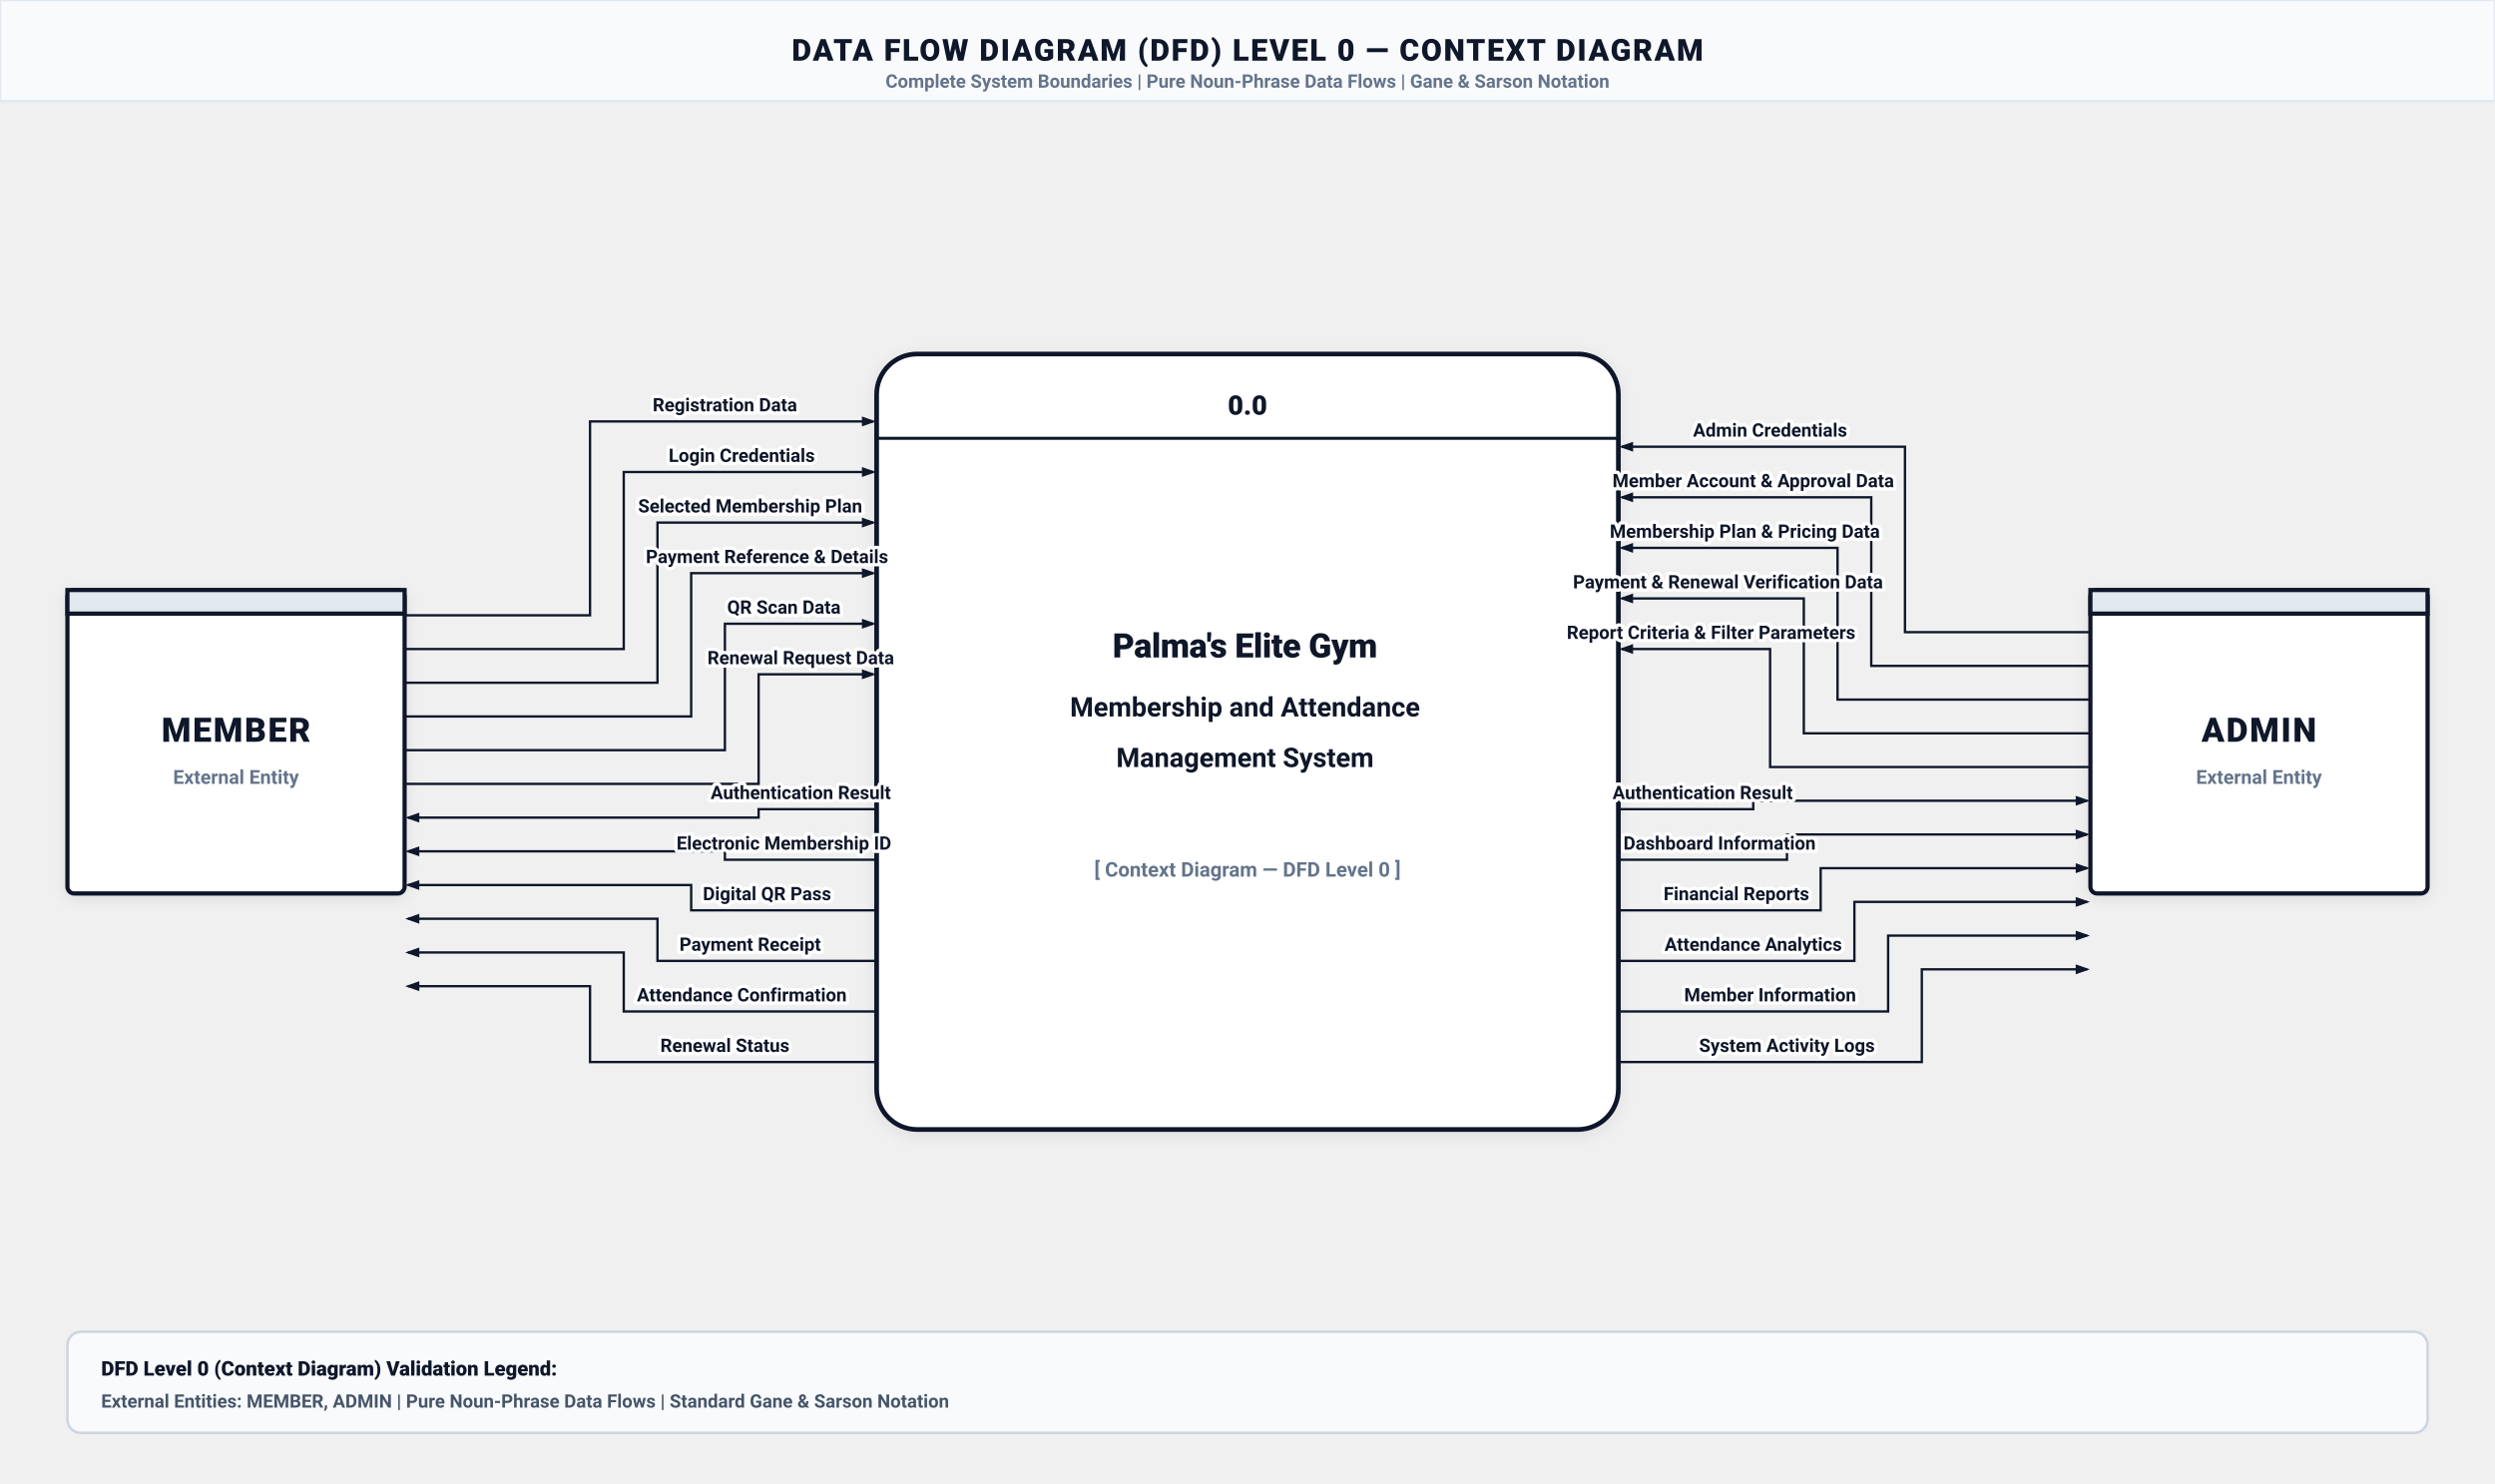
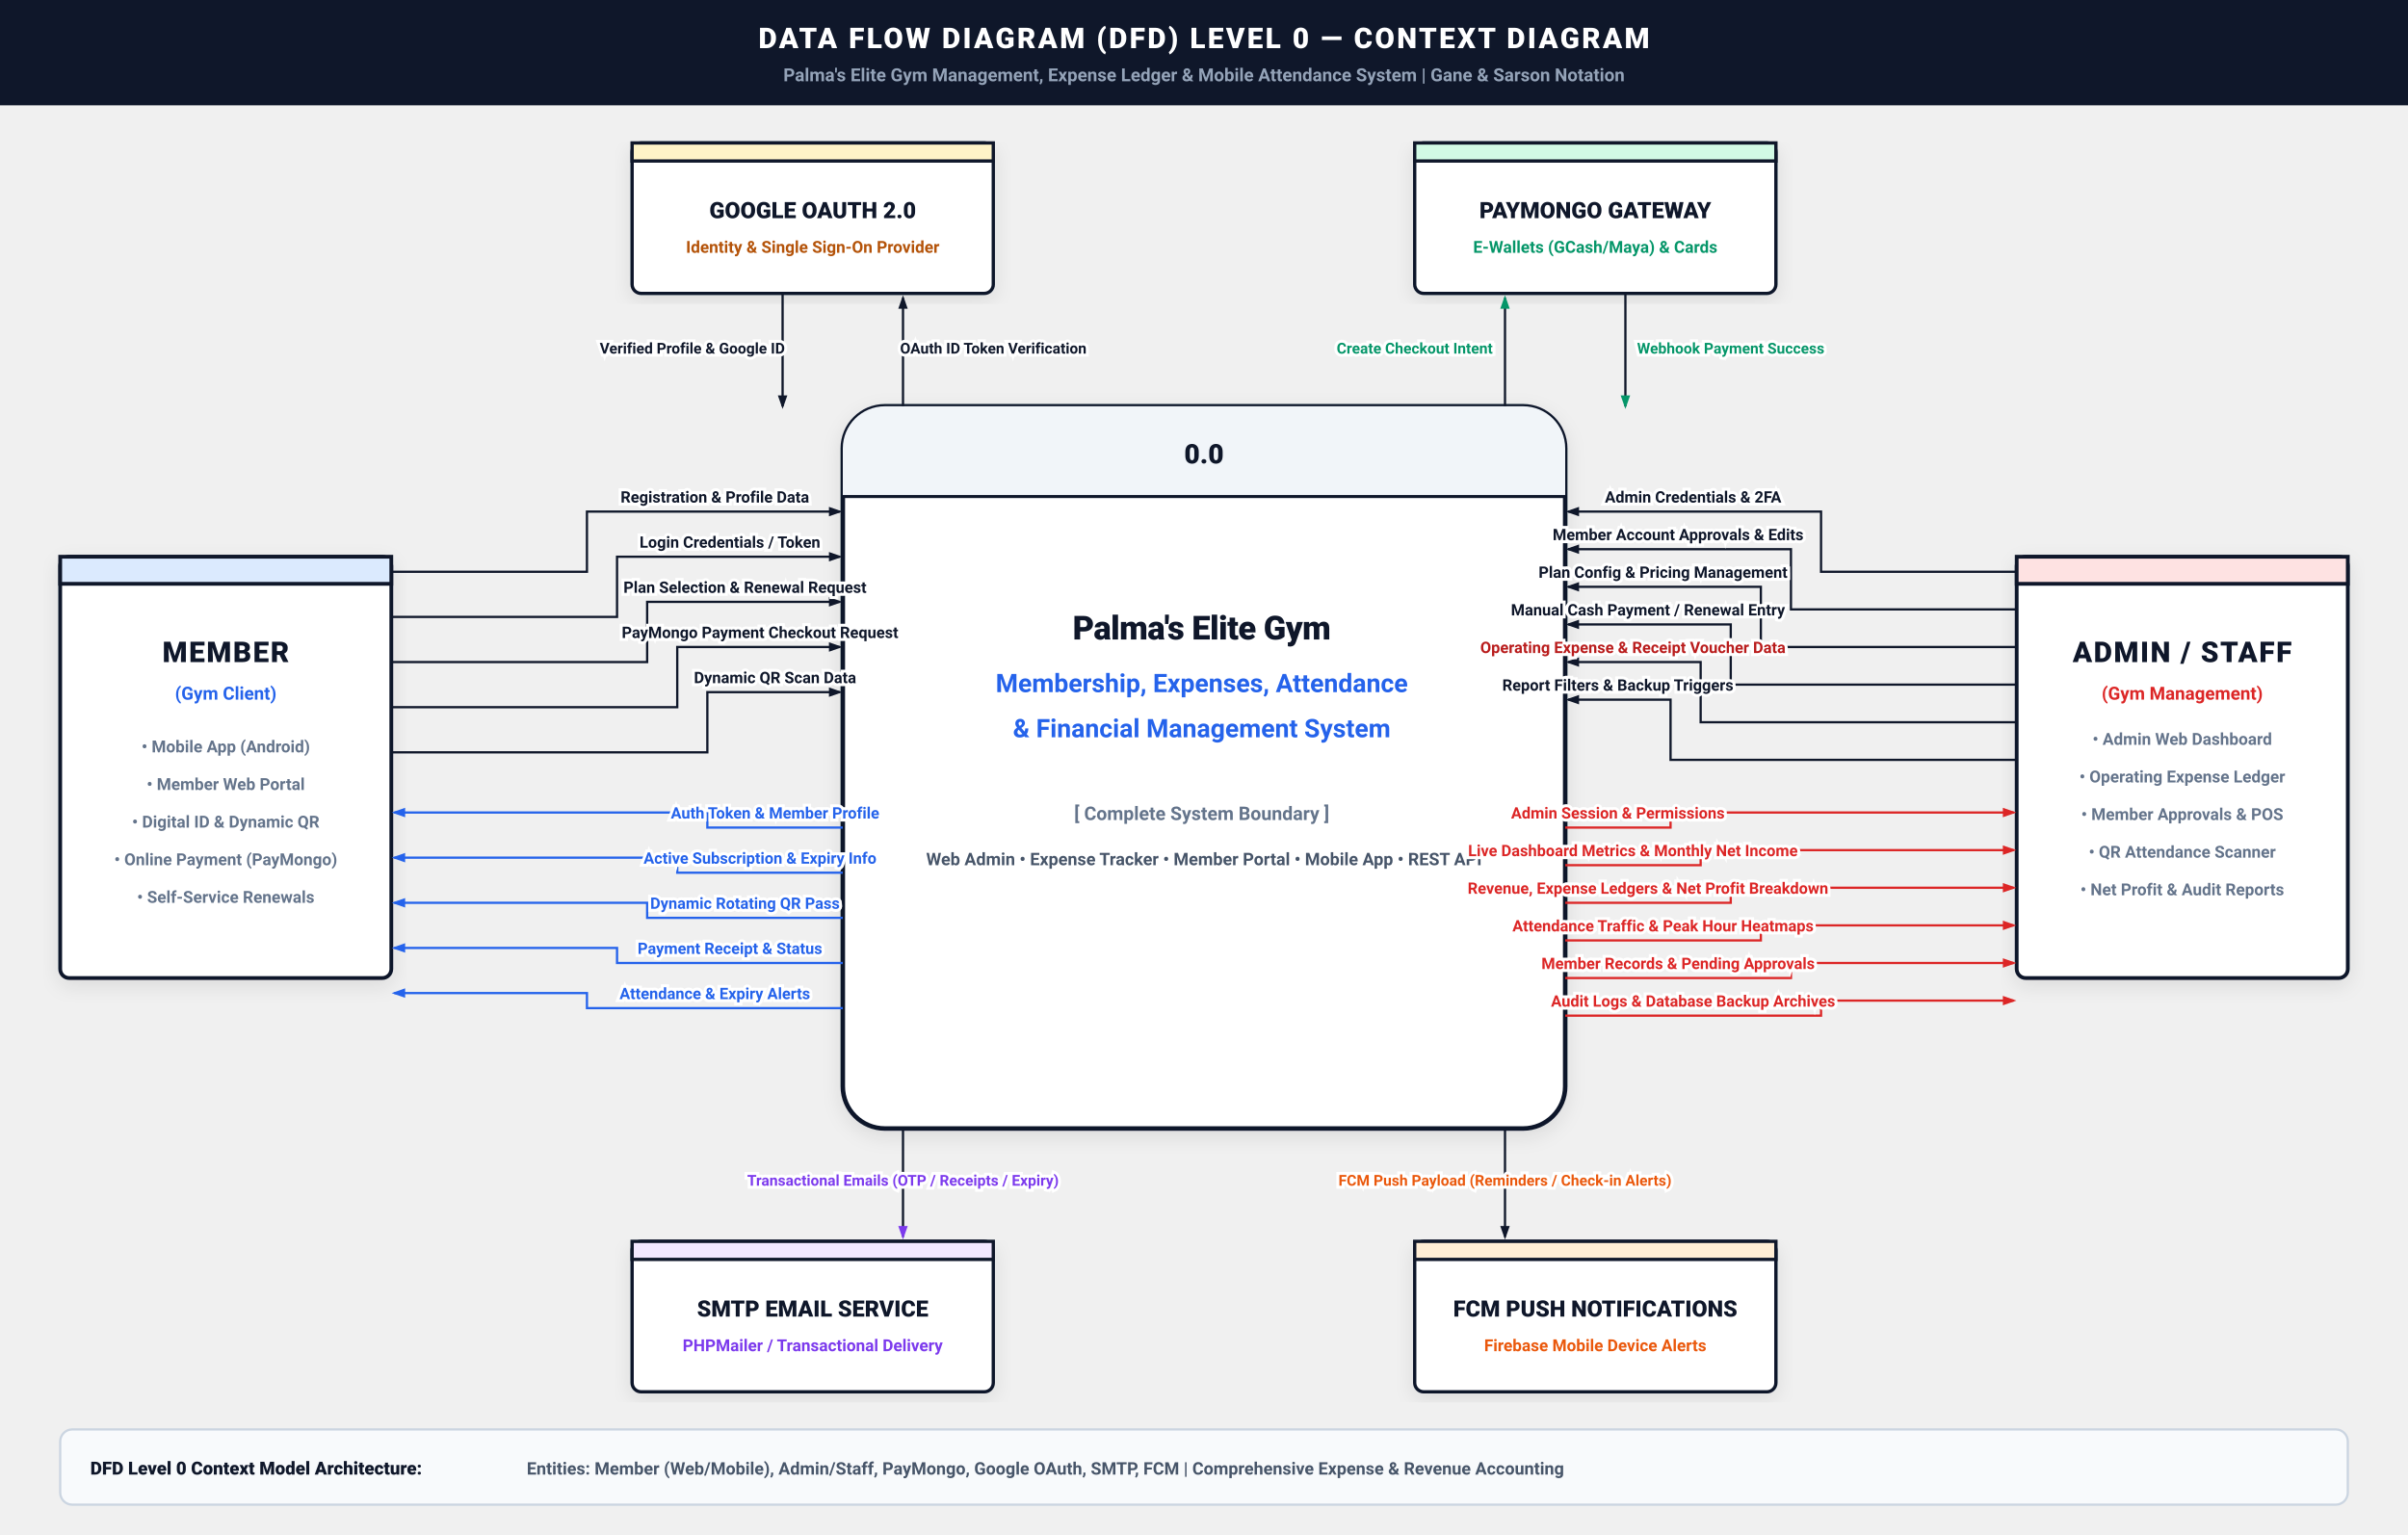
- <svg xmlns="http://www.w3.org/2000/svg" viewBox="0 0 1480 880" width="100%" height="100%" style="background:#ffffff; font-family:'Segoe UI', -apple-system, BlinkMacSystemFont, Roboto, Helvetica, Arial, sans-serif;">
+ <svg xmlns="http://www.w3.org/2000/svg" viewBox="0 0 1600 1020" width="100%" height="100%" style="background:#ffffff; font-family:'Segoe UI', -apple-system, BlinkMacSystemFont, Roboto, Helvetica, Arial, sans-serif;">
  <defs>
    <marker id="arrow" viewBox="0 0 10 10" refX="8" refY="5" markerWidth="6" markerHeight="6" orient="auto-start-reverse">
      <path d="M 0 1.5 L 10 5 L 0 8.5 z" fill="#0f172a" />
    </marker>
-     <filter id="card-shadow" x="-4%" y="-4%" width="108%" height="110%">
-       <feDropShadow dx="0" dy="2" stdDeviation="4" flood-color="#0f172a" flood-opacity="0.08" />
+     <marker id="arrow-blue" viewBox="0 0 10 10" refX="8" refY="5" markerWidth="6" markerHeight="6" orient="auto-start-reverse">
+       <path d="M 0 1.5 L 10 5 L 0 8.5 z" fill="#2563eb" />
+     </marker>
+     <marker id="arrow-green" viewBox="0 0 10 10" refX="8" refY="5" markerWidth="6" markerHeight="6" orient="auto-start-reverse">
+       <path d="M 0 1.5 L 10 5 L 0 8.5 z" fill="#059669" />
+     </marker>
+     <marker id="arrow-purple" viewBox="0 0 10 10" refX="8" refY="5" markerWidth="6" markerHeight="6" orient="auto-start-reverse">
+       <path d="M 0 1.5 L 10 5 L 0 8.5 z" fill="#7c3aed" />
+     </marker>
+     <marker id="arrow-red" viewBox="0 0 10 10" refX="8" refY="5" markerWidth="6" markerHeight="6" orient="auto-start-reverse">
+       <path d="M 0 1.5 L 10 5 L 0 8.5 z" fill="#dc2626" />
+     </marker>
+     <filter id="card-shadow" x="-5%" y="-5%" width="110%" height="112%">
+       <feDropShadow dx="0" dy="4" stdDeviation="6" flood-color="#0f172a" flood-opacity="0.09" />
    </filter>
  </defs>
-   <rect x="0" y="0" width="1480" height="60" fill="#f8fafc" stroke="#e2e8f0" stroke-width="1.5" />
-   <text x="740" y="36" text-anchor="middle" font-size="18" font-weight="800" fill="#0f172a" letter-spacing="1">DATA FLOW DIAGRAM (DFD) LEVEL 0 — CONTEXT DIAGRAM</text>
-   <text x="740" y="52" text-anchor="middle" font-size="11" font-weight="600" fill="#64748b">Complete System Boundaries | Pure Noun-Phrase Data Flows | Gane &amp; Sarson Notation</text>
-   <g id="entity-member">
-     <rect x="40" y="350" width="200" height="180" rx="4" fill="#ffffff" stroke="#0f172a" stroke-width="2.5" filter="url(#card-shadow)" />
-     <rect x="40" y="350" width="200" height="14" fill="#e2e8f0" stroke="#0f172a" stroke-width="2.5" />
-     <text x="140" y="440" text-anchor="middle" font-size="20" font-weight="800" fill="#0f172a" letter-spacing="1">MEMBER</text>
-     <text x="140" y="465" text-anchor="middle" font-size="11.5" font-weight="600" fill="#64748b">External Entity</text>
-   </g>
+   <rect x="0" y="0" width="1600" height="70" fill="#0f172a" />
+   <text x="800" y="32" text-anchor="middle" font-size="19" font-weight="800" fill="#ffffff" letter-spacing="1.5">DATA FLOW DIAGRAM (DFD) LEVEL 0 — CONTEXT DIAGRAM</text>
+   <text x="800" y="54" text-anchor="middle" font-size="12" font-weight="600" fill="#94a3b8">Palma's Elite Gym Management, Expense Ledger &amp; Mobile Attendance System | Gane &amp; Sarson Notation</text>
  <g id="center-system">
-     <rect x="520" y="210" width="440" height="460" rx="24" fill="#ffffff" stroke="#0f172a" stroke-width="2.8" filter="url(#card-shadow)" />
-     <line x1="520" y1="260" x2="960" y2="260" stroke="#0f172a" stroke-width="1.8" />
-     <text x="740" y="246" text-anchor="middle" font-size="16" font-weight="800" fill="#0f172a">0.0</text>
+     <rect x="560" y="270" width="480" height="480" rx="28" fill="#ffffff" stroke="#0f172a" stroke-width="3" filter="url(#card-shadow)" />
+     <rect x="560" y="270" width="480" height="60" rx="28" fill="#f1f5f9" />
+     <rect x="560" y="300" width="480" height="30" fill="#f1f5f9" />
+     <line x1="560" y1="330" x2="1040" y2="330" stroke="#0f172a" stroke-width="2" />
+     <text x="800" y="308" text-anchor="middle" font-size="18" font-weight="800" fill="#0f172a">0.0</text>
    <text text-anchor="middle" fill="#0f172a">
-       <tspan x="740" y="390" font-size="20" font-weight="800" letter-spacing="-0.2">Palma's Elite Gym</tspan>
-       <tspan x="740" y="425" font-size="16" font-weight="700">Membership and Attendance</tspan>
-       <tspan x="740" y="455" font-size="16" font-weight="700">Management System</tspan>
-       <tspan x="740" y="520" font-size="12" font-weight="700" fill="#64748b">[ Context Diagram — DFD Level 0 ]</tspan>
+       <tspan x="800" y="425" font-size="22" font-weight="800" letter-spacing="-0.3">Palma's Elite Gym</tspan>
+       <tspan x="800" y="460" font-size="17" font-weight="700" fill="#2563eb">Membership, Expenses, Attendance</tspan>
+       <tspan x="800" y="490" font-size="17" font-weight="700" fill="#2563eb">&amp; Financial Management System</tspan>
+       <tspan x="800" y="545" font-size="12.5" font-weight="700" fill="#64748b">[ Complete System Boundary ]</tspan>
+       <tspan x="800" y="575" font-size="11.5" font-weight="600" fill="#475569">Web Admin • Expense Tracker • Member Portal • Mobile App • REST API</tspan>
    </text>
  </g>
+   <g id="entity-member">
+     <rect x="40" y="370" width="220" height="280" rx="6" fill="#ffffff" stroke="#0f172a" stroke-width="2.5" filter="url(#card-shadow)" />
+     <rect x="40" y="370" width="220" height="18" fill="#dbeafe" stroke="#0f172a" stroke-width="2.5" />
+     <text x="150" y="440" text-anchor="middle" font-size="19" font-weight="800" fill="#0f172a" letter-spacing="1">MEMBER</text>
+     <text x="150" y="465" text-anchor="middle" font-size="12" font-weight="700" fill="#2563eb">(Gym Client)</text>
+     <text x="150" y="500" text-anchor="middle" font-size="11" font-weight="600" fill="#64748b">• Mobile App (Android)</text>
+     <text x="150" y="525" text-anchor="middle" font-size="11" font-weight="600" fill="#64748b">• Member Web Portal</text>
+     <text x="150" y="550" text-anchor="middle" font-size="11" font-weight="600" fill="#64748b">• Digital ID &amp; Dynamic QR</text>
+     <text x="150" y="575" text-anchor="middle" font-size="11" font-weight="600" fill="#64748b">• Online Payment (PayMongo)</text>
+     <text x="150" y="600" text-anchor="middle" font-size="11" font-weight="600" fill="#64748b">• Self-Service Renewals</text>
+   </g>
  <g id="entity-admin">
-     <rect x="1240" y="350" width="200" height="180" rx="4" fill="#ffffff" stroke="#0f172a" stroke-width="2.5" filter="url(#card-shadow)" />
-     <rect x="1240" y="350" width="200" height="14" fill="#e2e8f0" stroke="#0f172a" stroke-width="2.5" />
-     <text x="1340" y="440" text-anchor="middle" font-size="20" font-weight="800" fill="#0f172a" letter-spacing="1">ADMIN</text>
-     <text x="1340" y="465" text-anchor="middle" font-size="11.5" font-weight="600" fill="#64748b">External Entity</text>
+     <rect x="1340" y="370" width="220" height="280" rx="6" fill="#ffffff" stroke="#0f172a" stroke-width="2.5" filter="url(#card-shadow)" />
+     <rect x="1340" y="370" width="220" height="18" fill="#fee2e2" stroke="#0f172a" stroke-width="2.5" />
+     <text x="1450" y="440" text-anchor="middle" font-size="19" font-weight="800" fill="#0f172a" letter-spacing="1">ADMIN / STAFF</text>
+     <text x="1450" y="465" text-anchor="middle" font-size="12" font-weight="700" fill="#dc2626">(Gym Management)</text>
+     <text x="1450" y="495" text-anchor="middle" font-size="11" font-weight="600" fill="#64748b">• Admin Web Dashboard</text>
+     <text x="1450" y="520" text-anchor="middle" font-size="11" font-weight="600" fill="#64748b">• Operating Expense Ledger</text>
+     <text x="1450" y="545" text-anchor="middle" font-size="11" font-weight="600" fill="#64748b">• Member Approvals &amp; POS</text>
+     <text x="1450" y="570" text-anchor="middle" font-size="11" font-weight="600" fill="#64748b">• QR Attendance Scanner</text>
+     <text x="1450" y="595" text-anchor="middle" font-size="11" font-weight="600" fill="#64748b">• Net Profit &amp; Audit Reports</text>
  </g>
-   <g stroke="#0f172a" stroke-width="1.4" fill="none">
-     <path d="M 240 365 L 350 365 L 350 250 L 518 250" marker-end="url(#arrow)" />
-     <path d="M 240 385 L 370 385 L 370 280 L 518 280" marker-end="url(#arrow)" />
-     <path d="M 240 405 L 390 405 L 390 310 L 518 310" marker-end="url(#arrow)" />
-     <path d="M 240 425 L 410 425 L 410 340 L 518 340" marker-end="url(#arrow)" />
-     <path d="M 240 445 L 430 445 L 430 370 L 518 370" marker-end="url(#arrow)" />
-     <path d="M 240 465 L 450 465 L 450 400 L 518 400" marker-end="url(#arrow)" />
+   <g id="entity-google">
+     <rect x="420" y="95" width="240" height="100" rx="6" fill="#ffffff" stroke="#0f172a" stroke-width="2.2" filter="url(#card-shadow)" />
+     <rect x="420" y="95" width="240" height="12" fill="#fef3c7" stroke="#0f172a" stroke-width="2.2" />
+     <text x="540" y="145" text-anchor="middle" font-size="15" font-weight="800" fill="#0f172a">GOOGLE OAUTH 2.0</text>
+     <text x="540" y="168" text-anchor="middle" font-size="11" font-weight="600" fill="#b45309">Identity &amp; Single Sign-On Provider</text>
  </g>
-   <g font-size="11" font-weight="700" fill="#0f172a" text-anchor="middle">
-     <text x="430" y="244" style="paint-order: stroke fill; stroke: #ffffff; stroke-width: 4px; stroke-linejoin: round;">Registration Data</text>
-     <text x="440" y="274" style="paint-order: stroke fill; stroke: #ffffff; stroke-width: 4px; stroke-linejoin: round;">Login Credentials</text>
-     <text x="445" y="304" style="paint-order: stroke fill; stroke: #ffffff; stroke-width: 4px; stroke-linejoin: round;">Selected Membership Plan</text>
-     <text x="455" y="334" style="paint-order: stroke fill; stroke: #ffffff; stroke-width: 4px; stroke-linejoin: round;">Payment Reference &amp; Details</text>
-     <text x="465" y="364" style="paint-order: stroke fill; stroke: #ffffff; stroke-width: 4px; stroke-linejoin: round;">QR Scan Data</text>
-     <text x="475" y="394" style="paint-order: stroke fill; stroke: #ffffff; stroke-width: 4px; stroke-linejoin: round;">Renewal Request Data</text>
+   <g id="entity-paymongo">
+     <rect x="940" y="95" width="240" height="100" rx="6" fill="#ffffff" stroke="#0f172a" stroke-width="2.2" filter="url(#card-shadow)" />
+     <rect x="940" y="95" width="240" height="12" fill="#d1fae5" stroke="#0f172a" stroke-width="2.2" />
+     <text x="1060" y="145" text-anchor="middle" font-size="15" font-weight="800" fill="#0f172a">PAYMONGO GATEWAY</text>
+     <text x="1060" y="168" text-anchor="middle" font-size="11" font-weight="600" fill="#059669">E-Wallets (GCash/Maya) &amp; Cards</text>
  </g>
-   <g stroke="#0f172a" stroke-width="1.4" fill="none">
-     <path d="M 520 480 L 450 480 L 450 485 L 242 485" marker-end="url(#arrow)" />
-     <path d="M 520 510 L 430 510 L 430 505 L 242 505" marker-end="url(#arrow)" />
-     <path d="M 520 540 L 410 540 L 410 525 L 242 525" marker-end="url(#arrow)" />
-     <path d="M 520 570 L 390 570 L 390 545 L 242 545" marker-end="url(#arrow)" />
-     <path d="M 520 600 L 370 600 L 370 565 L 242 565" marker-end="url(#arrow)" />
-     <path d="M 520 630 L 350 630 L 350 585 L 242 585" marker-end="url(#arrow)" />
+   <g id="entity-smtp">
+     <rect x="420" y="825" width="240" height="100" rx="6" fill="#ffffff" stroke="#0f172a" stroke-width="2.2" filter="url(#card-shadow)" />
+     <rect x="420" y="825" width="240" height="12" fill="#f3e8ff" stroke="#0f172a" stroke-width="2.2" />
+     <text x="540" y="875" text-anchor="middle" font-size="15" font-weight="800" fill="#0f172a">SMTP EMAIL SERVICE</text>
+     <text x="540" y="898" text-anchor="middle" font-size="11" font-weight="600" fill="#7c3aed">PHPMailer / Transactional Delivery</text>
  </g>
-   <g font-size="11" font-weight="700" fill="#0f172a" text-anchor="middle">
-     <text x="475" y="474" style="paint-order: stroke fill; stroke: #ffffff; stroke-width: 4px; stroke-linejoin: round;">Authentication Result</text>
-     <text x="465" y="504" style="paint-order: stroke fill; stroke: #ffffff; stroke-width: 4px; stroke-linejoin: round;">Electronic Membership ID</text>
-     <text x="455" y="534" style="paint-order: stroke fill; stroke: #ffffff; stroke-width: 4px; stroke-linejoin: round;">Digital QR Pass</text>
-     <text x="445" y="564" style="paint-order: stroke fill; stroke: #ffffff; stroke-width: 4px; stroke-linejoin: round;">Payment Receipt</text>
-     <text x="440" y="594" style="paint-order: stroke fill; stroke: #ffffff; stroke-width: 4px; stroke-linejoin: round;">Attendance Confirmation</text>
-     <text x="430" y="624" style="paint-order: stroke fill; stroke: #ffffff; stroke-width: 4px; stroke-linejoin: round;">Renewal Status</text>
+   <g id="entity-fcm">
+     <rect x="940" y="825" width="240" height="100" rx="6" fill="#ffffff" stroke="#0f172a" stroke-width="2.2" filter="url(#card-shadow)" />
+     <rect x="940" y="825" width="240" height="12" fill="#ffedd5" stroke="#0f172a" stroke-width="2.2" />
+     <text x="1060" y="875" text-anchor="middle" font-size="15" font-weight="800" fill="#0f172a">FCM PUSH NOTIFICATIONS</text>
+     <text x="1060" y="898" text-anchor="middle" font-size="11" font-weight="600" fill="#ea580c">Firebase Mobile Device Alerts</text>
  </g>
-   <g stroke="#0f172a" stroke-width="1.4" fill="none">
-     <path d="M 1240 375 L 1130 375 L 1130 265 L 962 265" marker-end="url(#arrow)" />
-     <path d="M 1240 395 L 1110 395 L 1110 295 L 962 295" marker-end="url(#arrow)" />
-     <path d="M 1240 415 L 1090 415 L 1090 325 L 962 325" marker-end="url(#arrow)" />
-     <path d="M 1240 435 L 1070 435 L 1070 355 L 962 355" marker-end="url(#arrow)" />
-     <path d="M 1240 455 L 1050 455 L 1050 385 L 962 385" marker-end="url(#arrow)" />
+   <g stroke="#0f172a" stroke-width="1.5" fill="none">
+     <path d="M 260 380 L 390 380 L 390 340 L 558 340" marker-end="url(#arrow)" />
+     <path d="M 260 410 L 410 410 L 410 370 L 558 370" marker-end="url(#arrow)" />
+     <path d="M 260 440 L 430 440 L 430 400 L 558 400" marker-end="url(#arrow)" />
+     <path d="M 260 470 L 450 470 L 450 430 L 558 430" marker-end="url(#arrow)" />
+     <path d="M 260 500 L 470 500 L 470 460 L 558 460" marker-end="url(#arrow)" />
  </g>
-   <g font-size="11" font-weight="700" fill="#0f172a" text-anchor="middle">
-     <text x="1050" y="259" style="paint-order: stroke fill; stroke: #ffffff; stroke-width: 4px; stroke-linejoin: round;">Admin Credentials</text>
-     <text x="1040" y="289" style="paint-order: stroke fill; stroke: #ffffff; stroke-width: 4px; stroke-linejoin: round;">Member Account &amp; Approval Data</text>
-     <text x="1035" y="319" style="paint-order: stroke fill; stroke: #ffffff; stroke-width: 4px; stroke-linejoin: round;">Membership Plan &amp; Pricing Data</text>
-     <text x="1025" y="349" style="paint-order: stroke fill; stroke: #ffffff; stroke-width: 4px; stroke-linejoin: round;">Payment &amp; Renewal Verification Data</text>
-     <text x="1015" y="379" style="paint-order: stroke fill; stroke: #ffffff; stroke-width: 4px; stroke-linejoin: round;">Report Criteria &amp; Filter Parameters</text>
+   <g font-size="10.5" font-weight="700" fill="#0f172a" text-anchor="middle">
+     <text x="475" y="334" style="paint-order: stroke fill; stroke: #ffffff; stroke-width: 4px;">Registration &amp; Profile Data</text>
+     <text x="485" y="364" style="paint-order: stroke fill; stroke: #ffffff; stroke-width: 4px;">Login Credentials / Token</text>
+     <text x="495" y="394" style="paint-order: stroke fill; stroke: #ffffff; stroke-width: 4px;">Plan Selection &amp; Renewal Request</text>
+     <text x="505" y="424" style="paint-order: stroke fill; stroke: #ffffff; stroke-width: 4px;">PayMongo Payment Checkout Request</text>
+     <text x="515" y="454" style="paint-order: stroke fill; stroke: #ffffff; stroke-width: 4px;">Dynamic QR Scan Data</text>
  </g>
-   <g stroke="#0f172a" stroke-width="1.4" fill="none">
-     <path d="M 960 480 L 1040 480 L 1040 475 L 1238 475" marker-end="url(#arrow)" />
-     <path d="M 960 510 L 1060 510 L 1060 495 L 1238 495" marker-end="url(#arrow)" />
-     <path d="M 960 540 L 1080 540 L 1080 515 L 1238 515" marker-end="url(#arrow)" />
-     <path d="M 960 570 L 1100 570 L 1100 535 L 1238 535" marker-end="url(#arrow)" />
-     <path d="M 960 600 L 1120 600 L 1120 555 L 1238 555" marker-end="url(#arrow)" />
-     <path d="M 960 630 L 1140 630 L 1140 575 L 1238 575" marker-end="url(#arrow)" />
+   <g stroke="#2563eb" stroke-width="1.5" fill="none">
+     <path d="M 560 550 L 470 550 L 470 540 L 262 540" marker-end="url(#arrow-blue)" />
+     <path d="M 560 580 L 450 580 L 450 570 L 262 570" marker-end="url(#arrow-blue)" />
+     <path d="M 560 610 L 430 610 L 430 600 L 262 600" marker-end="url(#arrow-blue)" />
+     <path d="M 560 640 L 410 640 L 410 630 L 262 630" marker-end="url(#arrow-blue)" />
+     <path d="M 560 670 L 390 670 L 390 660 L 262 660" marker-end="url(#arrow-blue)" />
  </g>
-   <g font-size="11" font-weight="700" fill="#0f172a" text-anchor="middle">
-     <text x="1010" y="474" style="paint-order: stroke fill; stroke: #ffffff; stroke-width: 4px; stroke-linejoin: round;">Authentication Result</text>
-     <text x="1020" y="504" style="paint-order: stroke fill; stroke: #ffffff; stroke-width: 4px; stroke-linejoin: round;">Dashboard Information</text>
-     <text x="1030" y="534" style="paint-order: stroke fill; stroke: #ffffff; stroke-width: 4px; stroke-linejoin: round;">Financial Reports</text>
-     <text x="1040" y="564" style="paint-order: stroke fill; stroke: #ffffff; stroke-width: 4px; stroke-linejoin: round;">Attendance Analytics</text>
-     <text x="1050" y="594" style="paint-order: stroke fill; stroke: #ffffff; stroke-width: 4px; stroke-linejoin: round;">Member Information</text>
-     <text x="1060" y="624" style="paint-order: stroke fill; stroke: #ffffff; stroke-width: 4px; stroke-linejoin: round;">System Activity Logs</text>
+   <g font-size="10.5" font-weight="700" fill="#2563eb" text-anchor="middle">
+     <text x="515" y="544" style="paint-order: stroke fill; stroke: #ffffff; stroke-width: 4px;">Auth Token &amp; Member Profile</text>
+     <text x="505" y="574" style="paint-order: stroke fill; stroke: #ffffff; stroke-width: 4px;">Active Subscription &amp; Expiry Info</text>
+     <text x="495" y="604" style="paint-order: stroke fill; stroke: #ffffff; stroke-width: 4px;">Dynamic Rotating QR Pass</text>
+     <text x="485" y="634" style="paint-order: stroke fill; stroke: #ffffff; stroke-width: 4px;">Payment Receipt &amp; Status</text>
+     <text x="475" y="664" style="paint-order: stroke fill; stroke: #ffffff; stroke-width: 4px;">Attendance &amp; Expiry Alerts</text>
  </g>
-   <rect x="40" y="790" width="1400" height="60" rx="8" fill="#f8fafc" stroke="#cbd5e1" stroke-width="1.5" />
-   <text x="60" y="816" font-size="12" font-weight="800" fill="#0f172a">DFD Level 0 (Context Diagram) Validation Legend:</text>
-   <text x="60" y="835" font-size="11" font-weight="600" fill="#475569">External Entities: MEMBER, ADMIN | Pure Noun-Phrase Data Flows | Standard Gane &amp; Sarson Notation</text>
+   <g stroke="#0f172a" stroke-width="1.5" fill="none">
+     <path d="M 1340 380 L 1210 380 L 1210 340 L 1042 340" marker-end="url(#arrow)" />
+     <path d="M 1340 405 L 1190 405 L 1190 365 L 1042 365" marker-end="url(#arrow)" />
+     <path d="M 1340 430 L 1170 430 L 1170 390 L 1042 390" marker-end="url(#arrow)" />
+     <path d="M 1340 455 L 1150 455 L 1150 415 L 1042 415" marker-end="url(#arrow)" />
+     <path d="M 1340 480 L 1130 480 L 1130 440 L 1042 440" marker-end="url(#arrow)" />
+     <path d="M 1340 505 L 1110 505 L 1110 465 L 1042 465" marker-end="url(#arrow)" />
+   </g>
+   <g font-size="10.5" font-weight="700" fill="#0f172a" text-anchor="middle">
+     <text x="1125" y="334" style="paint-order: stroke fill; stroke: #ffffff; stroke-width: 4px;">Admin Credentials &amp; 2FA</text>
+     <text x="1115" y="359" style="paint-order: stroke fill; stroke: #ffffff; stroke-width: 4px;">Member Account Approvals &amp; Edits</text>
+     <text x="1105" y="384" style="paint-order: stroke fill; stroke: #ffffff; stroke-width: 4px;">Plan Config &amp; Pricing Management</text>
+     <text x="1095" y="409" style="paint-order: stroke fill; stroke: #ffffff; stroke-width: 4px;">Manual Cash Payment / Renewal Entry</text>
+     <text x="1085" y="434" fill="#b91c1c" style="paint-order: stroke fill; stroke: #ffffff; stroke-width: 4px;">Operating Expense &amp; Receipt Voucher Data</text>
+     <text x="1075" y="459" style="paint-order: stroke fill; stroke: #ffffff; stroke-width: 4px;">Report Filters &amp; Backup Triggers</text>
+   </g>
+   <g stroke="#dc2626" stroke-width="1.5" fill="none">
+     <path d="M 1040 550 L 1110 550 L 1110 540 L 1338 540" marker-end="url(#arrow-red)" />
+     <path d="M 1040 575 L 1130 575 L 1130 565 L 1338 565" marker-end="url(#arrow-red)" />
+     <path d="M 1040 600 L 1150 600 L 1150 590 L 1338 590" marker-end="url(#arrow-red)" />
+     <path d="M 1040 625 L 1170 625 L 1170 615 L 1338 615" marker-end="url(#arrow-red)" />
+     <path d="M 1040 650 L 1190 650 L 1190 640 L 1338 640" marker-end="url(#arrow-red)" />
+     <path d="M 1040 675 L 1210 675 L 1210 665 L 1338 665" marker-end="url(#arrow-red)" />
+   </g>
+   <g font-size="10.5" font-weight="700" fill="#dc2626" text-anchor="middle">
+     <text x="1075" y="544" style="paint-order: stroke fill; stroke: #ffffff; stroke-width: 4px;">Admin Session &amp; Permissions</text>
+     <text x="1085" y="569" style="paint-order: stroke fill; stroke: #ffffff; stroke-width: 4px;">Live Dashboard Metrics &amp; Monthly Net Income</text>
+     <text x="1095" y="594" style="paint-order: stroke fill; stroke: #ffffff; stroke-width: 4px;">Revenue, Expense Ledgers &amp; Net Profit Breakdown</text>
+     <text x="1105" y="619" style="paint-order: stroke fill; stroke: #ffffff; stroke-width: 4px;">Attendance Traffic &amp; Peak Hour Heatmaps</text>
+     <text x="1115" y="644" style="paint-order: stroke fill; stroke: #ffffff; stroke-width: 4px;">Member Records &amp; Pending Approvals</text>
+     <text x="1125" y="669" style="paint-order: stroke fill; stroke: #ffffff; stroke-width: 4px;">Audit Logs &amp; Database Backup Archives</text>
+   </g>
+   <g stroke="#0f172a" stroke-width="1.5" fill="none">
+     <path d="M 600 270 L 600 198" marker-end="url(#arrow)" />
+     <path d="M 520 195 L 520 270" marker-end="url(#arrow)" />
+     <path d="M 1000 270 L 1000 198" marker-end="url(#arrow-green)" />
+     <path d="M 1080 195 L 1080 270" marker-end="url(#arrow-green)" />
+   </g>
+   <g font-size="10" font-weight="700" fill="#0f172a" text-anchor="middle">
+     <text x="660" y="235" style="paint-order: stroke fill; stroke: #ffffff; stroke-width: 4px;">OAuth ID Token Verification</text>
+     <text x="460" y="235" style="paint-order: stroke fill; stroke: #ffffff; stroke-width: 4px;">Verified Profile &amp; Google ID</text>
+     <text x="940" y="235" fill="#059669" style="paint-order: stroke fill; stroke: #ffffff; stroke-width: 4px;">Create Checkout Intent</text>
+     <text x="1150" y="235" fill="#059669" style="paint-order: stroke fill; stroke: #ffffff; stroke-width: 4px;">Webhook Payment Success</text>
+   </g>
+   <g stroke="#0f172a" stroke-width="1.5" fill="none">
+     <path d="M 600 750 L 600 822" marker-end="url(#arrow-purple)" />
+     <path d="M 1000 750 L 1000 822" marker-end="url(#arrow)" />
+   </g>
+   <g font-size="10" font-weight="700" fill="#0f172a" text-anchor="middle">
+     <text x="600" y="788" fill="#7c3aed" style="paint-order: stroke fill; stroke: #ffffff; stroke-width: 4px;">Transactional Emails (OTP / Receipts / Expiry)</text>
+     <text x="1000" y="788" fill="#ea580c" style="paint-order: stroke fill; stroke: #ffffff; stroke-width: 4px;">FCM Push Payload (Reminders / Check-in Alerts)</text>
+   </g>
+   <rect x="40" y="950" width="1520" height="50" rx="8" fill="#f8fafc" stroke="#cbd5e1" stroke-width="1.5" />
+   <text x="60" y="980" font-size="12" font-weight="800" fill="#0f172a">DFD Level 0 Context Model Architecture:</text>
+   <text x="350" y="980" font-size="11.5" font-weight="600" fill="#475569">Entities: Member (Web/Mobile), Admin/Staff, PayMongo, Google OAuth, SMTP, FCM | Comprehensive Expense &amp; Revenue Accounting</text>
</svg>
